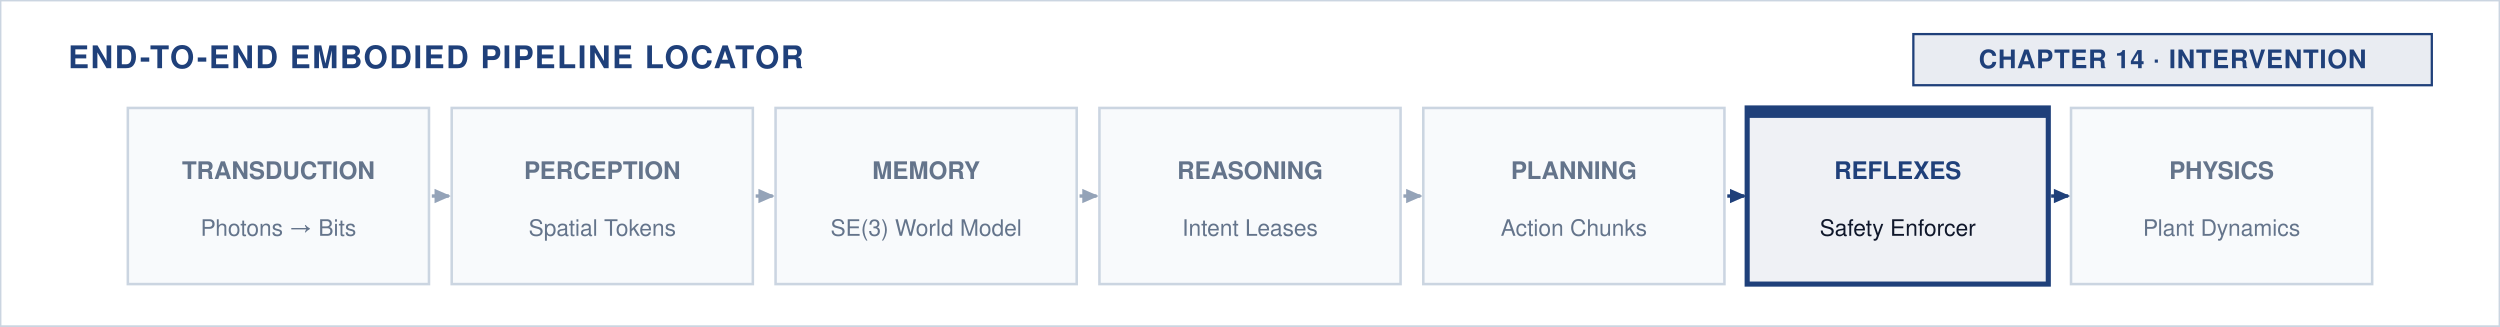
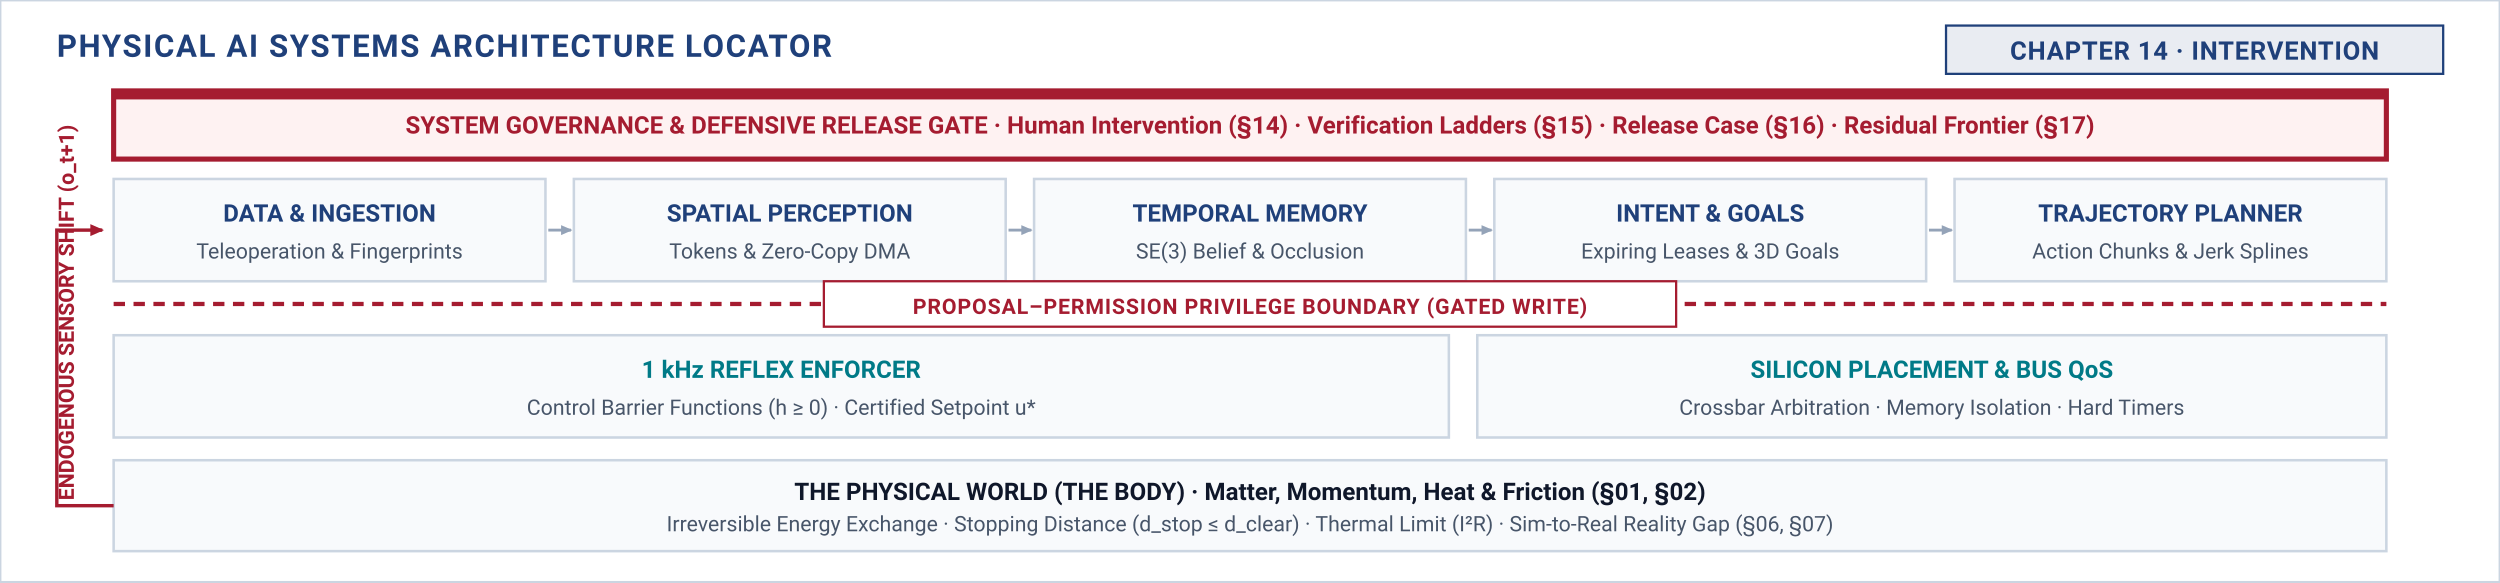
- <svg xmlns="http://www.w3.org/2000/svg" viewBox="0 0 880 115" width="100%" height="100%">
+ <svg xmlns="http://www.w3.org/2000/svg" viewBox="0 0 880 205" width="100%" height="100%">
  <style>
-   text { font-family: "Helvetica Neue", Helvetica, Arial, sans-serif; }
-   .section-hdr { font-size: 11px; font-weight: 700; fill: #1F407A; letter-spacing: 0.05em; }
+   text { font-family: -apple-system, BlinkMacSystemFont, "Segoe UI", Roboto, "Helvetica Neue", Arial, sans-serif; }
+   .hdr-title { font-size: 11px; font-weight: 700; fill: #1F407A; letter-spacing: 0.05em; }
  .badge-text { font-size: 9px; font-weight: 700; text-anchor: middle; letter-spacing: 0.03em; }
+   .tier-title { font-size: 8.5px; font-weight: 700; fill: #475569; letter-spacing: 0.04em; }
+   .card-title { font-size: 8.5px; font-weight: 700; text-anchor: middle; }
+   .card-sub { font-size: 7.5px; text-anchor: middle; }
+   .banner-text { font-size: 8.5px; font-weight: 700; text-anchor: middle; }
+   .loop-text { font-size: 7.5px; font-weight: 700; fill: #A51C30; }
+   .boundary-text { font-size: 7.5px; font-weight: 700; fill: #A51C30; text-anchor: middle; letter-spacing: 0.04em; }
</style>
  <defs>
-     <marker id="arr-navy" viewBox="0 0 10 10" refX="7" refY="5" markerWidth="6" markerHeight="6" orient="auto-start-reverse">
+     <marker id="arr-navy" viewBox="0 0 10 10" refX="7" refY="5" markerWidth="5" markerHeight="5" orient="auto-start-reverse">
      <path d="M 0 1.5 L 8 5 L 0 8.5 z" fill="#1F407A" />
    </marker>
-     <marker id="arr-slate" viewBox="0 0 10 10" refX="7" refY="5" markerWidth="6" markerHeight="6" orient="auto-start-reverse">
+     <marker id="arr-crimson" viewBox="0 0 10 10" refX="7" refY="5" markerWidth="5" markerHeight="5" orient="auto-start-reverse">
+       <path d="M 0 1.5 L 8 5 L 0 8.5 z" fill="#A51C30" />
+     </marker>
+     <marker id="arr-slate" viewBox="0 0 10 10" refX="7" refY="5" markerWidth="5" markerHeight="5" orient="auto-start-reverse">
      <path d="M 0 1.5 L 8 5 L 0 8.5 z" fill="#94A3B8" />
    </marker>
-     <marker id="arr-crimson" viewBox="0 0 10 10" refX="7" refY="5" markerWidth="6" markerHeight="6" orient="auto-start-reverse">
-       <path d="M 0 1.5 L 8 5 L 0 8.5 z" fill="#A51C30" />
-     </marker>
  </defs>
-   <rect width="880" height="115" fill="#FFFFFF" stroke="#CBD5E1" stroke-width="1" />
-   <text x="24" y="24" class="section-hdr">END-TO-END EMBODIED PIPELINE LOCATOR</text>
-   <rect x="673.5" y="12" width="182.5" height="18" fill="#1F407A" fill-opacity="0.10" stroke="#1F407A" stroke-width="0.8" />
-   <text x="764.75" y="24" class="badge-text" fill="#1F407A">CHAPTER 14 · INTERVENTION</text>
-   <rect x="45.0" y="38" width="106" height="62" fill="#F8FAFC" stroke="#CBD5E1" stroke-width="0.9" />
-   <text x="98.0" y="63" font-size="8.5" font-weight="600" fill="#64748B" text-anchor="middle">TRANSDUCTION</text>
-   <text x="98.0" y="83" font-size="8" fill="#64748B" text-anchor="middle">Photons → Bits</text>
-   <line x1="152.0" y1="69.0" x2="158.0" y2="69.0" stroke="#94A3B8" stroke-width="1.2" marker-end="url(#arr-slate)" />
-   <rect x="159.0" y="38" width="106" height="62" fill="#F8FAFC" stroke="#CBD5E1" stroke-width="0.9" />
-   <text x="212.0" y="63" font-size="8.5" font-weight="600" fill="#64748B" text-anchor="middle">PERCEPTION</text>
-   <text x="212.0" y="83" font-size="8" fill="#64748B" text-anchor="middle">Spatial Tokens</text>
-   <line x1="266.0" y1="69.0" x2="272.0" y2="69.0" stroke="#94A3B8" stroke-width="1.2" marker-end="url(#arr-slate)" />
-   <rect x="273.0" y="38" width="106" height="62" fill="#F8FAFC" stroke="#CBD5E1" stroke-width="0.9" />
-   <text x="326.0" y="63" font-size="8.5" font-weight="600" fill="#64748B" text-anchor="middle">MEMORY</text>
-   <text x="326.0" y="83" font-size="8" fill="#64748B" text-anchor="middle">SE(3) World Model</text>
-   <line x1="380.0" y1="69.0" x2="386.0" y2="69.0" stroke="#94A3B8" stroke-width="1.2" marker-end="url(#arr-slate)" />
-   <rect x="387.0" y="38" width="106" height="62" fill="#F8FAFC" stroke="#CBD5E1" stroke-width="0.9" />
-   <text x="440.0" y="63" font-size="8.5" font-weight="600" fill="#64748B" text-anchor="middle">REASONING</text>
-   <text x="440.0" y="83" font-size="8" fill="#64748B" text-anchor="middle">Intent Leases</text>
-   <line x1="494.0" y1="69.0" x2="500.0" y2="69.0" stroke="#94A3B8" stroke-width="1.2" marker-end="url(#arr-slate)" />
-   <rect x="501.0" y="38" width="106" height="62" fill="#F8FAFC" stroke="#CBD5E1" stroke-width="0.9" />
-   <text x="554.0" y="63" font-size="8.5" font-weight="600" fill="#64748B" text-anchor="middle">PLANNING</text>
-   <text x="554.0" y="83" font-size="8" fill="#64748B" text-anchor="middle">Action Chunks</text>
-   <line x1="608.0" y1="69.0" x2="614.0" y2="69.0" stroke="#1F407A" stroke-width="1.2" marker-end="url(#arr-navy)" />
-   <rect x="615.0" y="38" width="106" height="62" fill="#1F407A12" stroke="#1F407A" stroke-width="1.8" />
-   <rect x="615.0" y="38" width="106" height="3.5" fill="#1F407A" />
-   <text x="668.0" y="63" font-size="8.5" font-weight="700" fill="#1F407A" text-anchor="middle">REFLEXES</text>
-   <text x="668.0" y="83" font-size="8" fill="#0F172A" text-anchor="middle">Safety Enforcer</text>
-   <line x1="722.0" y1="69.0" x2="728.0" y2="69.0" stroke="#1F407A" stroke-width="1.2" marker-end="url(#arr-navy)" />
-   <rect x="729.0" y="38" width="106" height="62" fill="#F8FAFC" stroke="#CBD5E1" stroke-width="0.9" />
-   <text x="782.0" y="63" font-size="8.5" font-weight="600" fill="#64748B" text-anchor="middle">PHYSICS</text>
-   <text x="782.0" y="83" font-size="8" fill="#64748B" text-anchor="middle">Plant Dynamics</text>
+   <rect width="880" height="205" fill="#FFFFFF" stroke="#CBD5E1" stroke-width="1" />
+   <text x="20" y="20" class="hdr-title">PHYSICAL AI SYSTEMS ARCHITECTURE LOCATOR</text>
+   <rect x="685.0" y="9" width="175.0" height="17" fill="#1F407A" fill-opacity="0.10" stroke="#1F407A" stroke-width="0.8" />
+   <text x="772.5" y="21" class="badge-text" fill="#1F407A">CHAPTER 14 · INTERVENTION</text>
+   <rect x="40" y="32" width="800" height="24" fill="#FEF2F2" stroke="#A51C30" stroke-width="1.8" />
+   <rect x="40" y="32" width="800" height="3" fill="#A51C30" />
+   <text x="440" y="47" class="banner-text" fill="#A51C30">SYSTEM GOVERNANCE &amp; DEFENSIVE RELEASE GATE · Human Intervention (§14) · Verification Ladders (§15) · Release Case (§16) · Residual Frontier (§17)</text>
+   <rect x="40" y="63" width="152" height="36" fill="#F8FAFC" stroke="#CBD5E1" stroke-width="0.9" />
+   <text x="116.0" y="78" class="card-title" fill="#1F407A">DATA &amp; INGESTION</text>
+   <text x="116.0" y="91" class="card-sub" fill="#475569">Teleoperation &amp; Fingerprints</text>
+   <line x1="193" y1="81.0" x2="201" y2="81.0" stroke="#94A3B8" stroke-width="1.0" marker-end="url(#arr-slate)" />
+   <rect x="202" y="63" width="152" height="36" fill="#F8FAFC" stroke="#CBD5E1" stroke-width="0.9" />
+   <text x="278.0" y="78" class="card-title" fill="#1F407A">SPATIAL PERCEPTION</text>
+   <text x="278.0" y="91" class="card-sub" fill="#475569">Tokens &amp; Zero-Copy DMA</text>
+   <line x1="355" y1="81.0" x2="363" y2="81.0" stroke="#94A3B8" stroke-width="1.0" marker-end="url(#arr-slate)" />
+   <rect x="364" y="63" width="152" height="36" fill="#F8FAFC" stroke="#CBD5E1" stroke-width="0.9" />
+   <text x="440.0" y="78" class="card-title" fill="#1F407A">TEMPORAL MEMORY</text>
+   <text x="440.0" y="91" class="card-sub" fill="#475569">SE(3) Belief &amp; Occlusion</text>
+   <line x1="517" y1="81.0" x2="525" y2="81.0" stroke="#94A3B8" stroke-width="1.0" marker-end="url(#arr-slate)" />
+   <rect x="526" y="63" width="152" height="36" fill="#F8FAFC" stroke="#CBD5E1" stroke-width="0.9" />
+   <text x="602.0" y="78" class="card-title" fill="#1F407A">INTENT &amp; GOALS</text>
+   <text x="602.0" y="91" class="card-sub" fill="#475569">Expiring Leases &amp; 3D Goals</text>
+   <line x1="679" y1="81.0" x2="687" y2="81.0" stroke="#94A3B8" stroke-width="1.0" marker-end="url(#arr-slate)" />
+   <rect x="688" y="63" width="152" height="36" fill="#F8FAFC" stroke="#CBD5E1" stroke-width="0.9" />
+   <text x="764.0" y="78" class="card-title" fill="#1F407A">TRAJECTORY PLANNER</text>
+   <text x="764.0" y="91" class="card-sub" fill="#475569">Action Chunks &amp; Jerk Splines</text>
+   <line x1="40" y1="107" x2="840" y2="107" stroke="#A51C30" stroke-dasharray="4,3" stroke-width="1.5" />
+   <rect x="290" y="99" width="300" height="16" fill="#FFFFFF" stroke="#A51C30" stroke-width="0.8" />
+   <text x="440" y="110.5" class="boundary-text">PROPOSAL–PERMISSION PRIVILEGE BOUNDARY (GATED WRITE)</text>
+   <rect x="40" y="118" width="470" height="36" fill="#F8FAFC" stroke="#CBD5E1" stroke-width="0.9" />
+   <text x="275.0" y="133" class="card-title" fill="#007A87">1 kHz REFLEX ENFORCER</text>
+   <text x="275.0" y="146" class="card-sub" fill="#475569">Control Barrier Functions (h ≥ 0) · Certified Setpoint u*</text>
+   <rect x="520" y="118" width="320" height="36" fill="#F8FAFC" stroke="#CBD5E1" stroke-width="0.9" />
+   <text x="680.0" y="133" class="card-title" fill="#007A87">SILICON PLACEMENT &amp; BUS QoS</text>
+   <text x="680.0" y="146" class="card-sub" fill="#475569">Crossbar Arbitration · Memory Isolation · Hard Timers</text>
+   <rect x="40" y="162" width="800" height="32" fill="#F8FAFC" stroke="#CBD5E1" stroke-width="0.9" />
+   <text x="440" y="176" class="card-title" fill="#0F172A">THE PHYSICAL WORLD (THE BODY) · Matter, Momentum, Heat &amp; Friction (§01, §02)</text>
+   <text x="440" y="187" class="card-sub" fill="#475569">Irreversible Energy Exchange · Stopping Distance (d_stop ≤ d_clear) · Thermal Limit (I²R) · Sim-to-Real Reality Gap (§06, §07)</text>
+   <path d="M 40 178 L 20 178 L 20 81 L 36 81" fill="none" stroke="#A51C30" stroke-width="1.2" marker-end="url(#arr-crimson)" />
+   <text x="26" y="110" class="loop-text" transform="rotate(-90 26,110)" text-anchor="middle">ENDOGENOUS SENSORY SHIFT (o_t+1)</text>
</svg>
